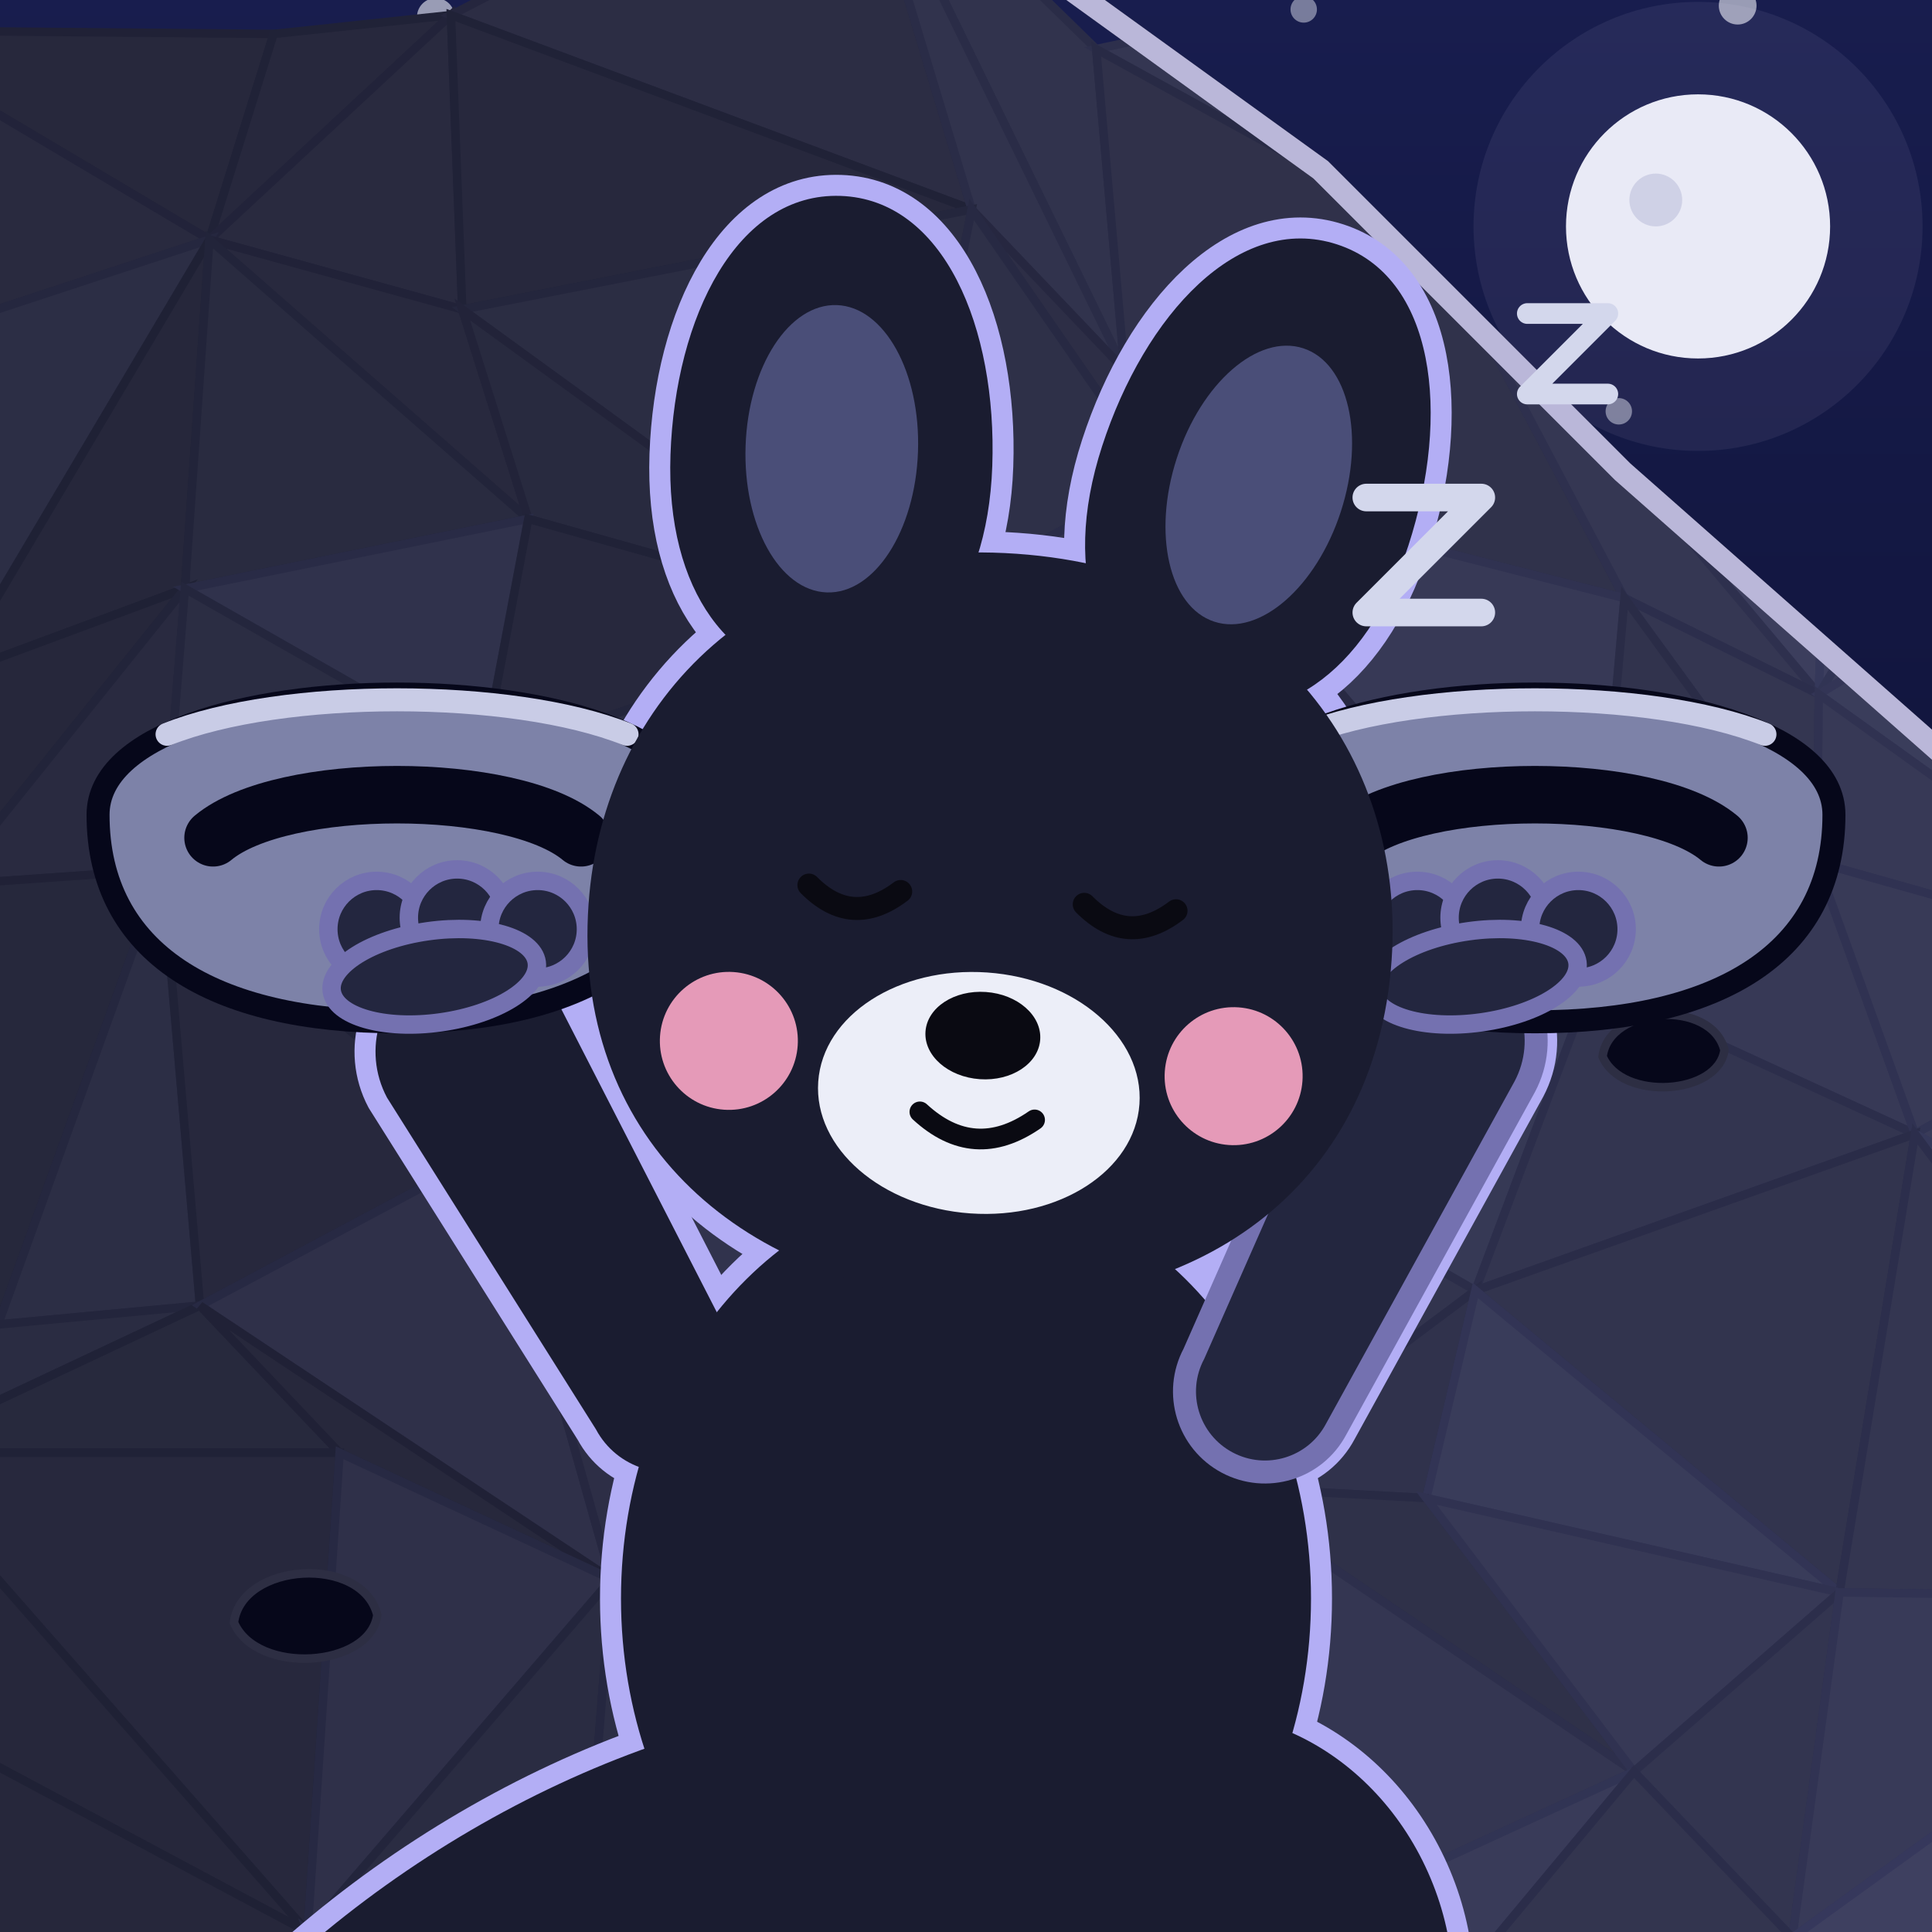
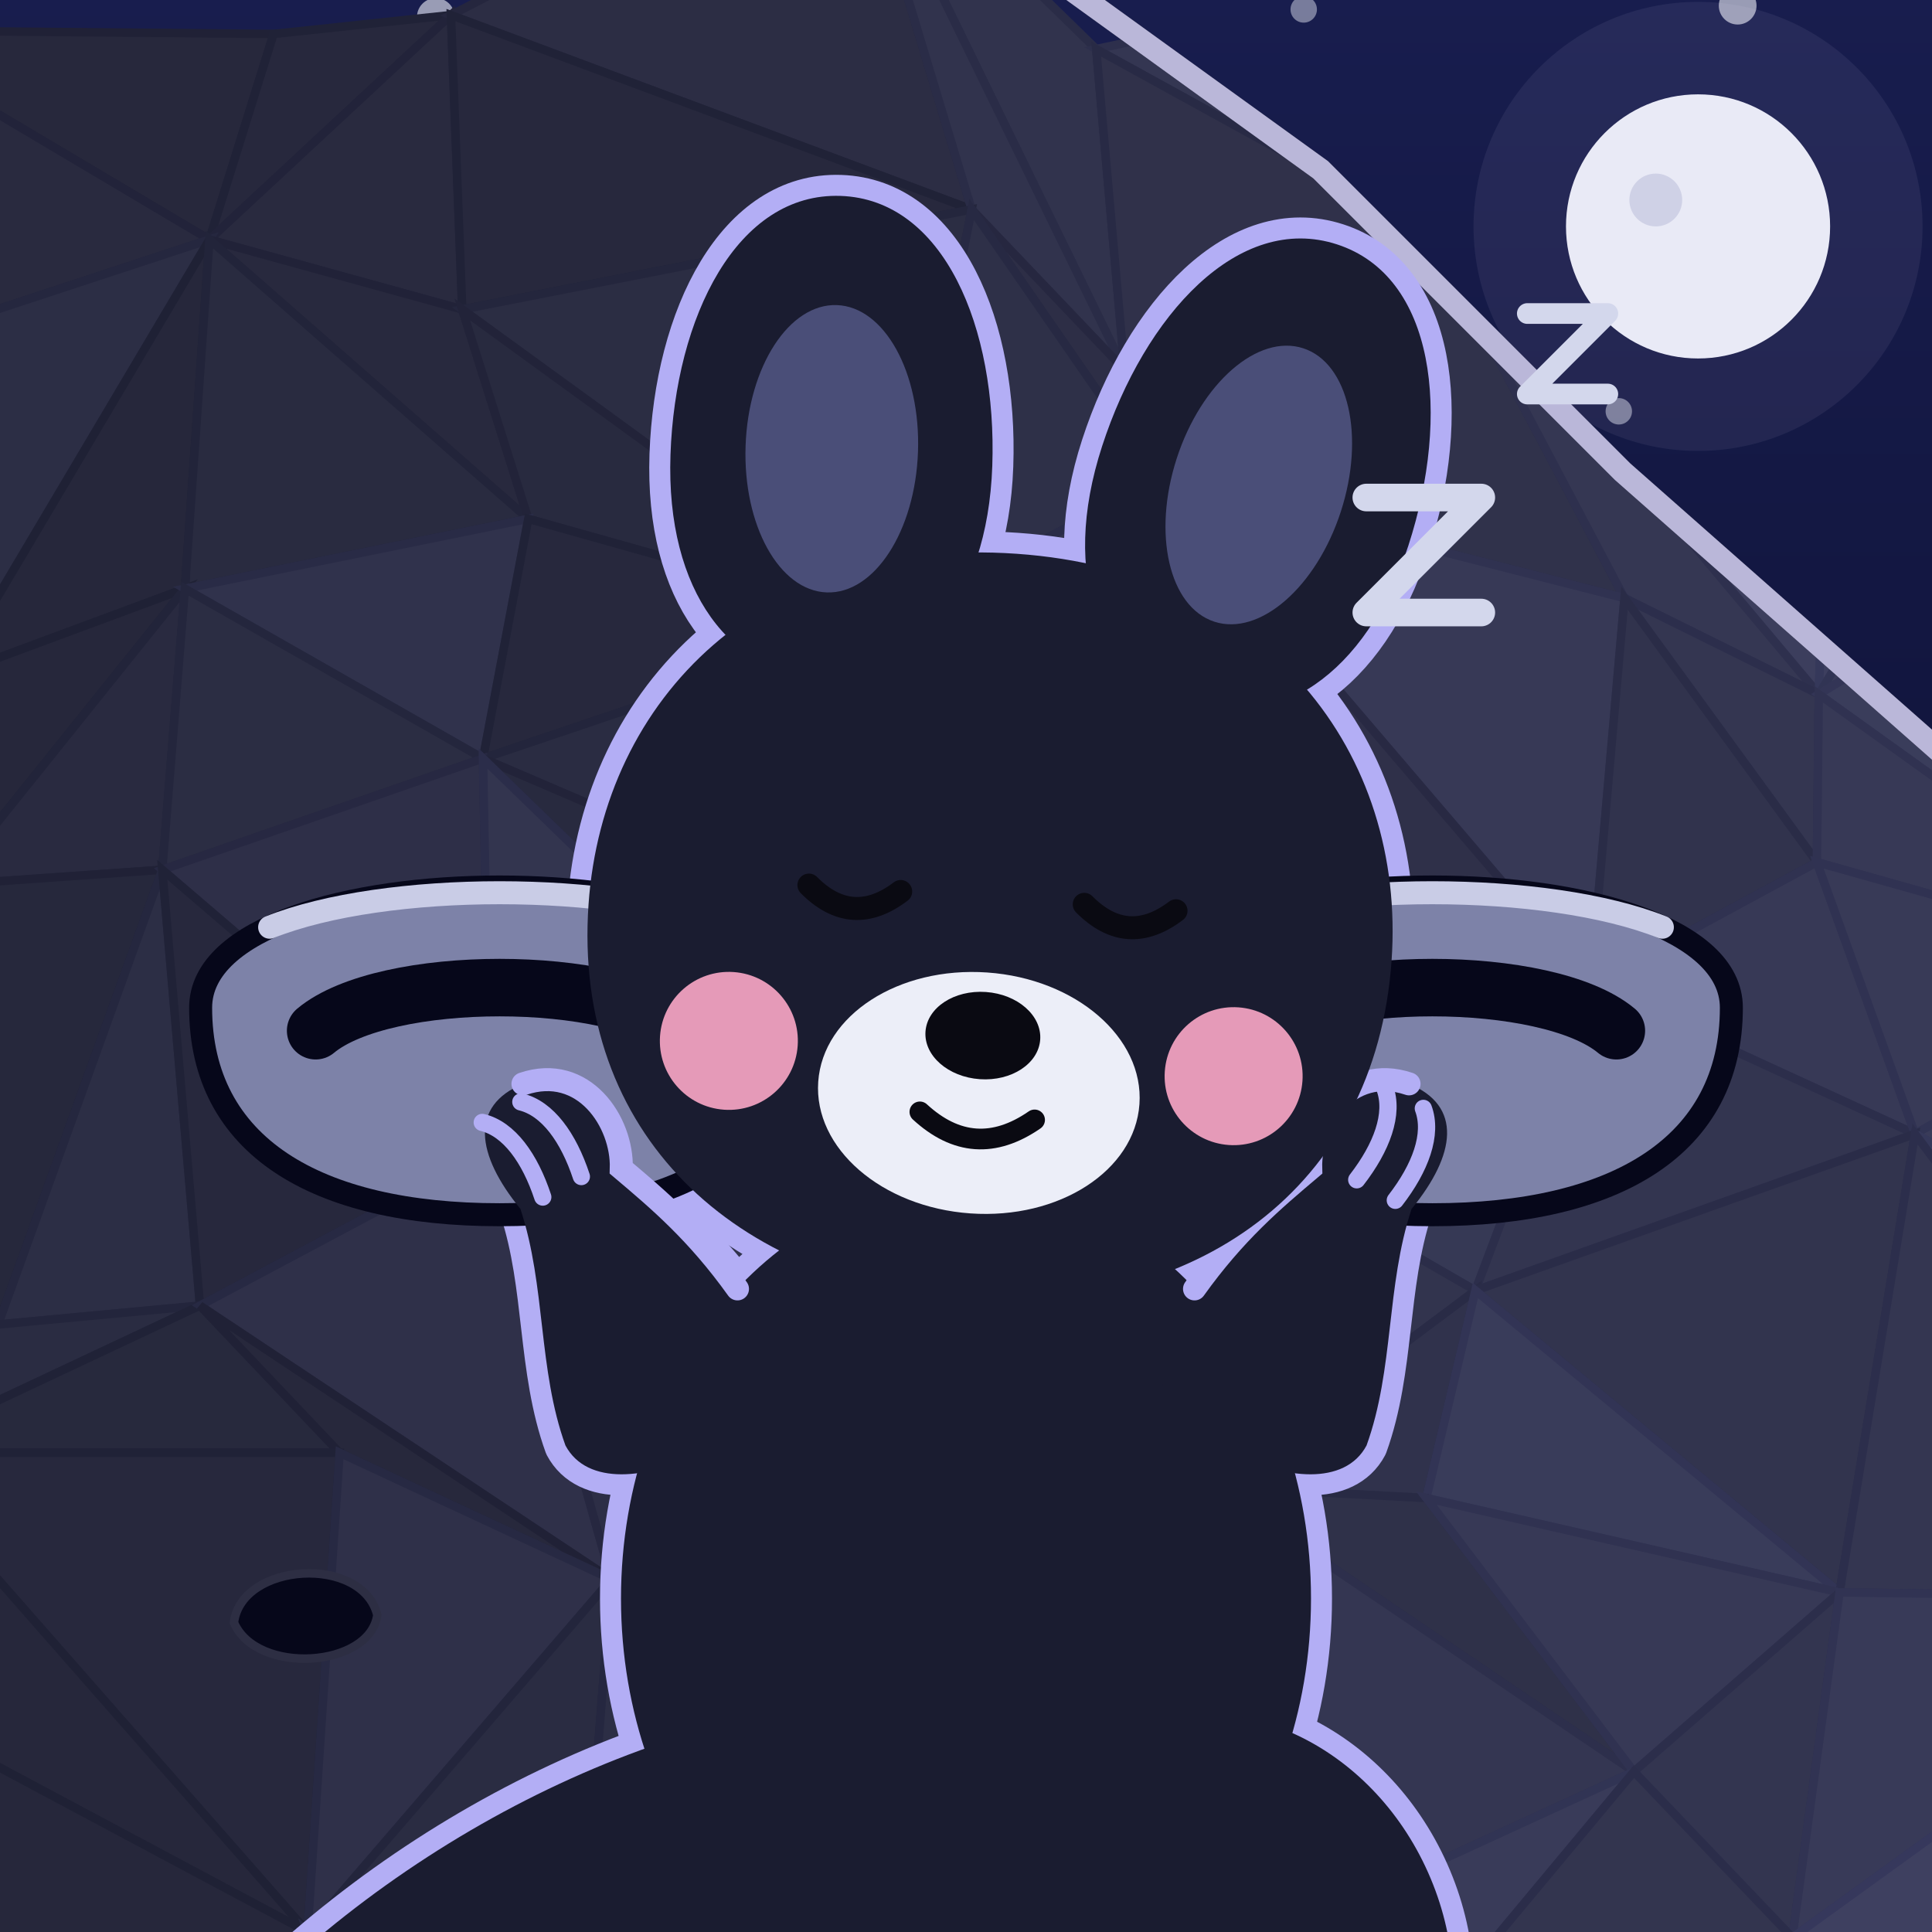
<svg xmlns="http://www.w3.org/2000/svg" viewBox="0 0 1024 1024" width="1024" height="1024" role="img" aria-label="App icon, Rest">
  <defs>
    <clipPath id="ic-rest-1024">
      <rect width="1024" height="1024" rx="0" />
    </clipPath>
    <linearGradient id="ib-rest-1024" x1="0" y1="0" x2="0" y2="1">
      <stop offset="0" stop-color="#181D4E" />
      <stop offset="1" stop-color="#080A26" />
    </linearGradient>
  </defs>
  <g clip-path="url(#ic-rest-1024)">
    <rect width="1024" height="1024" fill="url(#ib-rest-1024)" />
    <circle cx="524" cy="212" r="7" fill="#EEF0FA" opacity="0.45" />
    <circle cx="921" cy="3" r="10" fill="#EEF0FA" opacity="0.6" />
    <circle cx="294" cy="214" r="13" fill="#EEF0FA" opacity="0.75" />
    <circle cx="691" cy="5" r="7" fill="#EEF0FA" opacity="0.45" />
    <circle cx="64" cy="216" r="10" fill="#EEF0FA" opacity="0.6" />
    <circle cx="461" cy="7" r="13" fill="#EEF0FA" opacity="0.75" />
    <circle cx="858" cy="218" r="7" fill="#EEF0FA" opacity="0.45" />
    <circle cx="231" cy="9" r="10" fill="#EEF0FA" opacity="0.6" />
    <circle cx="628" cy="220" r="13" fill="#EEF0FA" opacity="0.75" />
    <circle cx="900" cy="120" r="119" fill="#E9E6FF" opacity=".07" />
    <circle cx="900" cy="120" r="70" fill="#E9EAF6" />
    <circle cx="877.6" cy="106" r="14" fill="#CFD1E6" />
    <g>
      <clipPath id="r-rest-1024">
        <path d="M-40 1064 L-40 -40 L520 -40 L700 90 L860 250 L1064 430 L1064 1064Z" />
      </clipPath>
      <g clip-path="url(#r-rest-1024)">
        <path d="M-76,16L145,18L111,127Z" fill="hsl(236 22% 19.4%)" stroke="hsl(236 26% 16.9%)" stroke-width="4.5" />
        <path d="M-76,16L111,127L-44,178Z" fill="hsl(236 22% 20.4%)" stroke="hsl(236 26% 17.9%)" stroke-width="4.5" />
        <path d="M145,18L239,8L111,127Z" fill="hsl(236 22% 19.6%)" stroke="hsl(236 26% 17.1%)" stroke-width="4.5" />
        <path d="M239,8L245,164L111,127Z" fill="hsl(236 22% 20.4%)" stroke="hsl(236 26% 17.9%)" stroke-width="4.5" />
        <path d="M239,8L451,-101L515,111Z" fill="hsl(236 22% 21.9%)" stroke="hsl(236 26% 19.4%)" stroke-width="4.5" />
        <path d="M239,8L515,111L245,164Z" fill="hsl(236 22% 19.6%)" stroke="hsl(236 26% 17.1%)" stroke-width="4.5" />
        <path d="M451,-101L581,26L596,196Z" fill="hsl(236 22% 24.7%)" stroke="hsl(236 26% 22.2%)" stroke-width="4.5" />
        <path d="M451,-101L596,196L515,111Z" fill="hsl(236 22% 24.7%)" stroke="hsl(236 26% 22.2%)" stroke-width="4.5" />
        <path d="M581,26L874,-36L759,124Z" fill="hsl(236 22% 26.2%)" stroke="hsl(236 26% 23.7%)" stroke-width="4.5" />
        <path d="M581,26L759,124L596,196Z" fill="hsl(236 22% 23.9%)" stroke="hsl(236 26% 21.4%)" stroke-width="4.5" />
        <path d="M874,-36L973,-33L759,124Z" fill="hsl(236 22% 29.9%)" stroke="hsl(236 26% 27.4%)" stroke-width="4.5" />
        <path d="M973,-33L974,77L759,124Z" fill="hsl(236 22% 29.2%)" stroke="hsl(236 26% 26.7%)" stroke-width="4.5" />
        <path d="M973,-33L1164,-2L974,77Z" fill="hsl(236 22% 27.6%)" stroke="hsl(236 26% 25.1%)" stroke-width="4.5" />
        <path d="M1164,-2L1098,147L974,77Z" fill="hsl(236 22% 29.1%)" stroke="hsl(236 26% 26.6%)" stroke-width="4.5" />
        <path d="M1164,-2L1358,-51L1098,147Z" fill="hsl(236 22% 30.2%)" stroke="hsl(236 26% 27.7%)" stroke-width="4.5" />
        <path d="M1358,-51L1357,73L1098,147Z" fill="hsl(236 22% 31.0%)" stroke="hsl(236 26% 28.5%)" stroke-width="4.5" />
        <path d="M-44,178L111,127L-26,358Z" fill="hsl(236 22% 22.2%)" stroke="hsl(236 26% 19.7%)" stroke-width="4.5" />
        <path d="M111,127L98,312L-26,358Z" fill="hsl(236 22% 19.0%)" stroke="hsl(236 26% 16.5%)" stroke-width="4.5" />
        <path d="M111,127L245,164L280,275Z" fill="hsl(236 22% 19.9%)" stroke="hsl(236 26% 17.4%)" stroke-width="4.5" />
        <path d="M111,127L280,275L98,312Z" fill="hsl(236 22% 20.6%)" stroke="hsl(236 26% 18.1%)" stroke-width="4.5" />
        <path d="M245,164L515,111L472,329Z" fill="hsl(236 22% 21.6%)" stroke="hsl(236 26% 19.1%)" stroke-width="4.5" />
        <path d="M245,164L472,329L280,275Z" fill="hsl(236 22% 20.3%)" stroke="hsl(236 26% 17.8%)" stroke-width="4.5" />
        <path d="M515,111L596,196L614,254Z" fill="hsl(236 22% 22.4%)" stroke="hsl(236 26% 19.9%)" stroke-width="4.5" />
        <path d="M515,111L614,254L472,329Z" fill="hsl(236 22% 23.2%)" stroke="hsl(236 26% 20.7%)" stroke-width="4.5" />
        <path d="M596,196L759,124L614,254Z" fill="hsl(236 22% 25.5%)" stroke="hsl(236 26% 23.0%)" stroke-width="4.5" />
        <path d="M759,124L861,317L614,254Z" fill="hsl(236 22% 24.1%)" stroke="hsl(236 26% 21.6%)" stroke-width="4.5" />
        <path d="M759,124L974,77L964,368Z" fill="hsl(236 22% 30.0%)" stroke="hsl(236 26% 27.5%)" stroke-width="4.5" />
        <path d="M759,124L964,368L861,317Z" fill="hsl(236 22% 26.7%)" stroke="hsl(236 26% 24.2%)" stroke-width="4.5" />
        <path d="M974,77L1098,147L964,368Z" fill="hsl(236 22% 30.6%)" stroke="hsl(236 26% 28.1%)" stroke-width="4.5" />
        <path d="M1098,147L1148,256L964,368Z" fill="hsl(236 22% 28.6%)" stroke="hsl(236 26% 26.1%)" stroke-width="4.5" />
        <path d="M1098,147L1357,73L1148,256Z" fill="hsl(236 22% 30.1%)" stroke="hsl(236 26% 27.6%)" stroke-width="4.5" />
        <path d="M1357,73L1287,357L1148,256Z" fill="hsl(236 22% 31.0%)" stroke="hsl(236 26% 28.5%)" stroke-width="4.5" />
        <path d="M-26,358L98,312L-28,469Z" fill="hsl(236 22% 19.1%)" stroke="hsl(236 26% 16.6%)" stroke-width="4.5" />
        <path d="M98,312L86,461L-28,469Z" fill="hsl(236 22% 20.5%)" stroke="hsl(236 26% 18.0%)" stroke-width="4.5" />
        <path d="M98,312L280,275L256,402Z" fill="hsl(236 22% 24.3%)" stroke="hsl(236 26% 21.8%)" stroke-width="4.5" />
        <path d="M98,312L256,402L86,461Z" fill="hsl(236 22% 21.6%)" stroke="hsl(236 26% 19.1%)" stroke-width="4.5" />
        <path d="M280,275L472,329L256,402Z" fill="hsl(236 22% 19.6%)" stroke="hsl(236 26% 17.1%)" stroke-width="4.5" />
        <path d="M472,329L496,505L256,402Z" fill="hsl(236 22% 21.3%)" stroke="hsl(236 26% 18.8%)" stroke-width="4.5" />
        <path d="M472,329L614,254L592,476Z" fill="hsl(236 22% 24.9%)" stroke="hsl(236 26% 22.4%)" stroke-width="4.5" />
        <path d="M472,329L592,476L496,505Z" fill="hsl(236 22% 26.0%)" stroke="hsl(236 26% 23.5%)" stroke-width="4.5" />
        <path d="M614,254L861,317L843,522Z" fill="hsl(236 22% 27.7%)" stroke="hsl(236 26% 25.2%)" stroke-width="4.5" />
        <path d="M614,254L843,522L592,476Z" fill="hsl(236 22% 23.5%)" stroke="hsl(236 26% 21.0%)" stroke-width="4.5" />
        <path d="M861,317L964,368L963,457Z" fill="hsl(236 22% 26.0%)" stroke="hsl(236 26% 23.5%)" stroke-width="4.5" />
        <path d="M861,317L963,457L843,522Z" fill="hsl(236 22% 24.6%)" stroke="hsl(236 26% 22.1%)" stroke-width="4.5" />
        <path d="M964,368L1148,256L1169,515Z" fill="hsl(236 22% 29.4%)" stroke="hsl(236 26% 26.9%)" stroke-width="4.5" />
        <path d="M964,368L1169,515L963,457Z" fill="hsl(236 22% 27.8%)" stroke="hsl(236 26% 25.3%)" stroke-width="4.5" />
        <path d="M1148,256L1287,357L1320,468Z" fill="hsl(236 22% 31.0%)" stroke="hsl(236 26% 28.5%)" stroke-width="4.5" />
        <path d="M1148,256L1320,468L1169,515Z" fill="hsl(236 22% 30.5%)" stroke="hsl(236 26% 28.0%)" stroke-width="4.5" />
        <path d="M-28,469L86,461L-1,702Z" fill="hsl(236 22% 19.2%)" stroke="hsl(236 26% 16.7%)" stroke-width="4.5" />
        <path d="M86,461L106,692L-1,702Z" fill="hsl(236 22% 22.1%)" stroke="hsl(236 26% 19.6%)" stroke-width="4.5" />
        <path d="M86,461L256,402L260,610Z" fill="hsl(236 22% 23.0%)" stroke="hsl(236 26% 20.5%)" stroke-width="4.5" />
        <path d="M86,461L260,610L106,692Z" fill="hsl(236 22% 19.6%)" stroke="hsl(236 26% 17.1%)" stroke-width="4.5" />
        <path d="M256,402L496,505L531,669Z" fill="hsl(236 22% 20.3%)" stroke="hsl(236 26% 17.8%)" stroke-width="4.5" />
        <path d="M256,402L531,669L260,610Z" fill="hsl(236 22% 25.5%)" stroke="hsl(236 26% 23.0%)" stroke-width="4.5" />
        <path d="M496,505L592,476L531,669Z" fill="hsl(236 22% 24.4%)" stroke="hsl(236 26% 21.9%)" stroke-width="4.5" />
        <path d="M592,476L600,579L531,669Z" fill="hsl(236 22% 26.8%)" stroke="hsl(236 26% 24.3%)" stroke-width="4.5" />
        <path d="M592,476L843,522L600,579Z" fill="hsl(236 22% 26.4%)" stroke="hsl(236 26% 23.9%)" stroke-width="4.5" />
        <path d="M843,522L782,684L600,579Z" fill="hsl(236 22% 27.4%)" stroke="hsl(236 26% 24.9%)" stroke-width="4.5" />
        <path d="M843,522L963,457L1015,601Z" fill="hsl(236 22% 27.7%)" stroke="hsl(236 26% 25.2%)" stroke-width="4.5" />
        <path d="M843,522L1015,601L782,684Z" fill="hsl(236 22% 25.8%)" stroke="hsl(236 26% 23.3%)" stroke-width="4.5" />
        <path d="M963,457L1169,515L1015,601Z" fill="hsl(236 22% 28.0%)" stroke="hsl(236 26% 25.5%)" stroke-width="4.5" />
        <path d="M1169,515L1151,675L1015,601Z" fill="hsl(236 22% 28.6%)" stroke="hsl(236 26% 26.1%)" stroke-width="4.5" />
        <path d="M1169,515L1320,468L1309,617Z" fill="hsl(236 22% 31.0%)" stroke="hsl(236 26% 28.5%)" stroke-width="4.5" />
        <path d="M1169,515L1309,617L1151,675Z" fill="hsl(236 22% 29.6%)" stroke="hsl(236 26% 27.1%)" stroke-width="4.5" />
        <path d="M-1,702L106,692L-60,770Z" fill="hsl(236 22% 21.1%)" stroke="hsl(236 26% 18.6%)" stroke-width="4.5" />
        <path d="M106,692L180,770L-60,770Z" fill="hsl(236 22% 19.7%)" stroke="hsl(236 26% 17.2%)" stroke-width="4.5" />
        <path d="M106,692L260,610L324,837Z" fill="hsl(236 22% 23.4%)" stroke="hsl(236 26% 20.9%)" stroke-width="4.5" />
        <path d="M106,692L324,837L180,770Z" fill="hsl(236 22% 19.4%)" stroke="hsl(236 26% 16.9%)" stroke-width="4.5" />
        <path d="M260,610L531,669L462,779Z" fill="hsl(236 22% 24.8%)" stroke="hsl(236 26% 22.3%)" stroke-width="4.5" />
        <path d="M260,610L462,779L324,837Z" fill="hsl(236 22% 22.4%)" stroke="hsl(236 26% 19.9%)" stroke-width="4.5" />
        <path d="M531,669L600,579L462,779Z" fill="hsl(236 22% 23.2%)" stroke="hsl(236 26% 20.7%)" stroke-width="4.5" />
        <path d="M600,579L643,788L462,779Z" fill="hsl(236 22% 22.1%)" stroke="hsl(236 26% 19.6%)" stroke-width="4.5" />
        <path d="M600,579L782,684L643,788Z" fill="hsl(236 22% 25.1%)" stroke="hsl(236 26% 22.6%)" stroke-width="4.5" />
        <path d="M782,684L756,794L643,788Z" fill="hsl(236 22% 24.3%)" stroke="hsl(236 26% 21.8%)" stroke-width="4.5" />
        <path d="M782,684L1015,601L975,844Z" fill="hsl(236 22% 25.0%)" stroke="hsl(236 26% 22.5%)" stroke-width="4.5" />
        <path d="M782,684L975,844L756,794Z" fill="hsl(236 22% 28.9%)" stroke="hsl(236 26% 26.4%)" stroke-width="4.5" />
        <path d="M1015,601L1151,675L1199,847Z" fill="hsl(236 22% 30.6%)" stroke="hsl(236 26% 28.1%)" stroke-width="4.5" />
        <path d="M1015,601L1199,847L975,844Z" fill="hsl(236 22% 26.0%)" stroke="hsl(236 26% 23.5%)" stroke-width="4.5" />
        <path d="M1151,675L1309,617L1283,835Z" fill="hsl(236 22% 31.0%)" stroke="hsl(236 26% 28.5%)" stroke-width="4.5" />
        <path d="M1151,675L1283,835L1199,847Z" fill="hsl(236 22% 28.2%)" stroke="hsl(236 26% 25.7%)" stroke-width="4.5" />
        <path d="M-60,770L180,770L163,1024Z" fill="hsl(236 22% 19.6%)" stroke="hsl(236 26% 17.1%)" stroke-width="4.5" />
        <path d="M-60,770L163,1024L-28,922Z" fill="hsl(236 22% 19.0%)" stroke="hsl(236 26% 16.5%)" stroke-width="4.5" />
        <path d="M180,770L324,837L163,1024Z" fill="hsl(236 22% 23.4%)" stroke="hsl(236 26% 20.9%)" stroke-width="4.5" />
        <path d="M324,837L309,1028L163,1024Z" fill="hsl(236 22% 21.1%)" stroke="hsl(236 26% 18.6%)" stroke-width="4.5" />
        <path d="M324,837L462,779L309,1028Z" fill="hsl(236 22% 22.3%)" stroke="hsl(236 26% 19.8%)" stroke-width="4.5" />
        <path d="M462,779L410,1014L309,1028Z" fill="hsl(236 22% 22.4%)" stroke="hsl(236 26% 19.9%)" stroke-width="4.5" />
        <path d="M462,779L643,788L410,1014Z" fill="hsl(236 22% 26.0%)" stroke="hsl(236 26% 23.5%)" stroke-width="4.5" />
        <path d="M643,788L631,1047L410,1014Z" fill="hsl(236 22% 23.4%)" stroke="hsl(236 26% 20.9%)" stroke-width="4.5" />
        <path d="M643,788L756,794L866,939Z" fill="hsl(236 22% 23.6%)" stroke="hsl(236 26% 21.1%)" stroke-width="4.5" />
        <path d="M643,788L866,939L631,1047Z" fill="hsl(236 22% 26.2%)" stroke="hsl(236 26% 23.7%)" stroke-width="4.5" />
        <path d="M756,794L975,844L866,939Z" fill="hsl(236 22% 27.7%)" stroke="hsl(236 26% 25.2%)" stroke-width="4.5" />
        <path d="M975,844L950,1027L866,939Z" fill="hsl(236 22% 25.8%)" stroke="hsl(236 26% 23.3%)" stroke-width="4.5" />
        <path d="M975,844L1199,847L950,1027Z" fill="hsl(236 22% 28.3%)" stroke="hsl(236 26% 25.8%)" stroke-width="4.5" />
        <path d="M1199,847L1192,1046L950,1027Z" fill="hsl(236 22% 31.0%)" stroke="hsl(236 26% 28.5%)" stroke-width="4.5" />
        <path d="M1199,847L1283,835L1381,916Z" fill="hsl(236 22% 29.5%)" stroke="hsl(236 26% 27.0%)" stroke-width="4.5" />
        <path d="M1199,847L1381,916L1192,1046Z" fill="hsl(236 22% 30.1%)" stroke="hsl(236 26% 27.6%)" stroke-width="4.5" />
        <path d="M-28,922L163,1024L12,1114Z" fill="hsl(236 22% 19.0%)" stroke="hsl(236 26% 16.5%)" stroke-width="4.5" />
        <path d="M163,1024L195,1115L12,1114Z" fill="hsl(236 22% 21.8%)" stroke="hsl(236 26% 19.3%)" stroke-width="4.5" />
        <path d="M163,1024L309,1028L358,1195Z" fill="hsl(236 22% 24.1%)" stroke="hsl(236 26% 21.6%)" stroke-width="4.5" />
        <path d="M163,1024L358,1195L195,1115Z" fill="hsl(236 22% 23.3%)" stroke="hsl(236 26% 20.8%)" stroke-width="4.5" />
        <path d="M309,1028L410,1014L490,1158Z" fill="hsl(236 22% 20.9%)" stroke="hsl(236 26% 18.4%)" stroke-width="4.5" />
        <path d="M309,1028L490,1158L358,1195Z" fill="hsl(236 22% 24.1%)" stroke="hsl(236 26% 21.6%)" stroke-width="4.5" />
        <path d="M410,1014L631,1047L623,1107Z" fill="hsl(236 22% 23.6%)" stroke="hsl(236 26% 21.1%)" stroke-width="4.5" />
        <path d="M410,1014L623,1107L490,1158Z" fill="hsl(236 22% 22.2%)" stroke="hsl(236 26% 19.7%)" stroke-width="4.5" />
        <path d="M631,1047L866,939L746,1083Z" fill="hsl(236 22% 28.7%)" stroke="hsl(236 26% 26.2%)" stroke-width="4.5" />
        <path d="M631,1047L746,1083L623,1107Z" fill="hsl(236 22% 23.4%)" stroke="hsl(236 26% 20.9%)" stroke-width="4.5" />
        <path d="M866,939L950,1027L746,1083Z" fill="hsl(236 22% 25.5%)" stroke="hsl(236 26% 23.0%)" stroke-width="4.5" />
        <path d="M950,1027L930,1186L746,1083Z" fill="hsl(236 22% 26.6%)" stroke="hsl(236 26% 24.1%)" stroke-width="4.5" />
        <path d="M950,1027L1192,1046L930,1186Z" fill="hsl(236 22% 27.4%)" stroke="hsl(236 26% 24.9%)" stroke-width="4.5" />
        <path d="M1192,1046L1094,1132L930,1186Z" fill="hsl(236 22% 27.4%)" stroke="hsl(236 26% 24.9%)" stroke-width="4.5" />
        <path d="M1192,1046L1381,916L1319,1217Z" fill="hsl(236 22% 28.0%)" stroke="hsl(236 26% 25.5%)" stroke-width="4.5" />
        <path d="M1192,1046L1319,1217L1094,1132Z" fill="hsl(236 22% 28.8%)" stroke="hsl(236 26% 26.3%)" stroke-width="4.5" />
        <path d="M12,1114L195,1115L131,1307Z" fill="hsl(236 22% 20.4%)" stroke="hsl(236 26% 17.9%)" stroke-width="4.5" />
        <path d="M12,1114L131,1307L-82,1327Z" fill="hsl(236 22% 19.1%)" stroke="hsl(236 26% 16.6%)" stroke-width="4.5" />
        <path d="M195,1115L358,1195L305,1260Z" fill="hsl(236 22% 23.8%)" stroke="hsl(236 26% 21.3%)" stroke-width="4.5" />
        <path d="M195,1115L305,1260L131,1307Z" fill="hsl(236 22% 19.5%)" stroke="hsl(236 26% 17.0%)" stroke-width="4.5" />
        <path d="M358,1195L490,1158L494,1284Z" fill="hsl(236 22% 24.8%)" stroke="hsl(236 26% 22.3%)" stroke-width="4.5" />
        <path d="M358,1195L494,1284L305,1260Z" fill="hsl(236 22% 23.1%)" stroke="hsl(236 26% 20.6%)" stroke-width="4.5" />
        <path d="M490,1158L623,1107L494,1284Z" fill="hsl(236 22% 22.0%)" stroke="hsl(236 26% 19.5%)" stroke-width="4.5" />
        <path d="M623,1107L632,1276L494,1284Z" fill="hsl(236 22% 27.2%)" stroke="hsl(236 26% 24.7%)" stroke-width="4.5" />
        <path d="M623,1107L746,1083L844,1354Z" fill="hsl(236 22% 23.8%)" stroke="hsl(236 26% 21.3%)" stroke-width="4.5" />
        <path d="M623,1107L844,1354L632,1276Z" fill="hsl(236 22% 25.2%)" stroke="hsl(236 26% 22.7%)" stroke-width="4.5" />
        <path d="M746,1083L930,1186L844,1354Z" fill="hsl(236 22% 29.0%)" stroke="hsl(236 26% 26.5%)" stroke-width="4.5" />
        <path d="M930,1186L971,1268L844,1354Z" fill="hsl(236 22% 29.5%)" stroke="hsl(236 26% 27.0%)" stroke-width="4.5" />
        <path d="M930,1186L1094,1132L971,1268Z" fill="hsl(236 22% 26.8%)" stroke="hsl(236 26% 24.3%)" stroke-width="4.5" />
        <path d="M1094,1132L1206,1264L971,1268Z" fill="hsl(236 22% 27.8%)" stroke="hsl(236 26% 25.3%)" stroke-width="4.5" />
        <path d="M1094,1132L1319,1217L1332,1273Z" fill="hsl(236 22% 29.0%)" stroke="hsl(236 26% 26.5%)" stroke-width="4.5" />
        <path d="M1094,1132L1332,1273L1206,1264Z" fill="hsl(236 22% 29.0%)" stroke="hsl(236 26% 26.5%)" stroke-width="4.5" />
      </g>
      <path d="M124 860C128 828 192 824 200 856C196 884 136 888 124 860Z" fill="#06071A" stroke="hsl(236 20% 22%)" stroke-width="4.5" />
      <path d="M849.4 560C852.8 532.8 907.2 529.4 914 556.6C910.6 580.4 859.6 583.8 849.4 560Z" fill="#06071A" stroke="hsl(236 20% 22%)" stroke-width="4.5" />
      <path d="M-40 1064 L-40 -40 L520 -40 L700 90 L860 250 L1064 430 L1064 1064Z" fill="none" stroke="#04051A" stroke-width="12" stroke-linejoin="round" />
      <path d="M520 -40 L700 90 L860 250 L1064 430" fill="none" stroke="#D9D6FA" stroke-width="12" stroke-linecap="round" opacity=".85" />
    </g>
    <svg x="0" y="0" width="1024" height="1024" viewBox="-84 -150 168 168" preserveAspectRatio="xMidYMid slice">
      <g fill="#B3AEF5" stroke="#B3AEF5" stroke-width="3.652" stroke-linejoin="round">
        <g transform="translate(0 19)">
          <g data-part="body" transform="translate(0 0) rotate(0)">
            <g data-part="tail" transform="translate(-8 -6) rotate(6)">
              <g>
                <path d="M4 -16 C-18 -14 -40 0 -54 18 C-58 24 -53 30 -47 26 C-32 16 -16 12 4 12Z" />
              </g>
            </g>
            <g>
              <ellipse cx="0" cy="-30" rx="30" ry="36" />
            </g>
            <g data-part="thighFar" transform="translate(-16 -10) rotate(4)">
              <g data-part="shinFar" transform="translate(4 28) rotate(-4)">
                <g>
                  <path d="M-6 0 L-5 16 A5 5 0 0 0 5 16 L6 0 A6 6 0 0 0 -6 0Z" />
                </g>
                <g data-part="shoeFar" transform="translate(0 20) rotate(0)">
                  <g>
                    <path d="M-12 2 C-13 -12 13 -12 12 2 C12 12 -12 12 -12 2Z" fill="#0B0C16" />
                  </g>
                </g>
              </g>
              <g>
                <ellipse cx="6" cy="12" rx="19" ry="22" transform="rotate(-20 6 12)" />
              </g>
            </g>
            <g data-part="thighNear" transform="translate(16 -10) rotate(-4)">
              <g data-part="shinNear" transform="translate(4 28) rotate(4)">
                <g>
                  <path d="M-6 0 L-5 16 A5 5 0 0 0 5 16 L6 0 A6 6 0 0 0 -6 0Z" />
                </g>
                <g data-part="shoeNear" transform="translate(0 20) rotate(0)">
                  <g>
                    <path d="M-12 2 C-13 -12 13 -12 12 2 C12 12 -12 12 -12 2Z" fill="#0B0C16" />
                  </g>
                </g>
              </g>
              <g>
                <ellipse cx="6" cy="12" rx="19" ry="22" transform="rotate(-20 6 12)" />
              </g>
            </g>
            <g data-part="armFar" transform="translate(-26 -48) rotate(152)">
              <g>
-                 <path d="M-7 0 L-7.5 34 A8.5 8.5 0 0 0 9.5 34 L7 0 A7 7 0 0 0 -7 0Z" />
+                 <path d="M10 0 C10 -8 -10 -8 -10 0 C-10 8 -7 14 -5.5 19 C-7.5 22 -7 28.5 -1.5 29.5 C3.5 30 5 26 3.8 20 C5 13 9 7 10 0Z" />
              </g>
            </g>
            <g data-part="armNear" transform="translate(26 -48) rotate(-152)">
              <g>
-                 <path d="M-7 0 L-7.5 34 A8.5 8.5 0 0 0 9.5 34 L7 0 A7 7 0 0 0 -7 0Z" />
+                 <path d="M-10 0 C-10 -8 10 -8 10 0 C10 8 7 14 5.5 19 C7.5 22 7 28.5 1.5 29.5 C-3.5 30 -5 26 -3.8 20 C-5 13 -9 7 -10 0Z" />
              </g>
            </g>
            <g data-part="head" transform="translate(0 -58) rotate(4)">
              <g>
                <path d="M0 -63 C22 -63 35 -48 35 -30 C35 -10 20 2 0 2 C-20 2 -35 -10 -35 -30 C-35 -48 -22 -63 0 -63Z" />
              </g>
              <g data-part="earFar" transform="translate(-16 -52) rotate(-2)">
                <g>
                  <path d="M0 -41 C9 -41 14 -30 14 -18 C14 -6 8 1 0 1 C-8 1 -14 -6 -14 -18 C-14 -30 -9 -41 0 -41Z" />
                </g>
              </g>
              <g data-part="earNear" transform="translate(16 -52) rotate(14)">
                <g>
                  <path d="M0 -41 C9 -41 14 -30 14 -18 C14 -6 8 1 0 1 C-8 1 -14 -6 -14 -18 C-14 -30 -9 -41 0 -41Z" />
                </g>
              </g>
            </g>
          </g>
        </g>
      </g>
      <g transform="translate(0 19)">
        <g data-part="body" transform="translate(0 0) rotate(0)">
          <g data-part="tail" transform="translate(-8 -6) rotate(6)">
            <g fill="#1A1C30">
              <path d="M4 -16 C-18 -14 -40 0 -54 18 C-58 24 -53 30 -47 26 C-32 16 -16 12 4 12Z" />
            </g>
          </g>
          <g fill="#1A1C30">
            <ellipse cx="0" cy="-30" rx="30" ry="36" />
          </g>
          <g data-part="thighFar" transform="translate(-16 -10) rotate(4)">
            <g data-part="shinFar" transform="translate(4 28) rotate(-4)">
              <g fill="#1A1C30">
                <path d="M-6 0 L-5 16 A5 5 0 0 0 5 16 L6 0 A6 6 0 0 0 -6 0Z" />
              </g>
              <g data-part="shoeFar" transform="translate(0 20) rotate(0)">
                <g fill="#1A1C30">
                  <path d="M-12 2 C-13 -12 13 -12 12 2 C12 12 -12 12 -12 2Z" fill="#0B0C16" />
                  <g data-detail="">
-                     <path d="M-9.5 -1 C-10 -10 10 -10 9.5 -1 C6 1 -6 1 -9.5 -1Z" fill="#E9EAF4" stroke="#06071A" stroke-width="1.8" stroke-linejoin="round" />
-                     <path d="M-8.5 -5 L8.5 -5" stroke="#0B0C16" stroke-width="4" stroke-linecap="round" />
+                     <path d="M-9 -3 C-9.5 -10 9.5 -10 9 -3 C5 -1 -5 -1 -9 -3Z" fill="#262840" />
+                     <path d="M-12 1 C-11 -2 -9 -3 -8 -3 L-8 6 C-10 6 -12 4 -12 1Z" fill="#A99CF0" />
+                     <path d="M12 1 C11 -2 9 -3 8 -3 L8 6 C10 6 12 4 12 1Z" fill="#A99CF0" />
+                     <path d="M-9.5 -5.5 L9.5 -5.5" stroke="#14162A" stroke-width="5" stroke-linecap="round" />
+                     <path d="M-9.5 -5.5 L9.5 -5.5" stroke="#3A3D5E" stroke-width="1" stroke-linecap="round" stroke-dasharray="1.5 2" />
+                     <path d="M-11 4 C-6 7 6 7 11 4" fill="none" stroke="#3A3D5E" stroke-width="1.2" />
                  </g>
                </g>
              </g>
            </g>
            <g fill="#1A1C30">
              <ellipse cx="6" cy="12" rx="19" ry="22" transform="rotate(-20 6 12)" />
            </g>
          </g>
          <g data-part="thighNear" transform="translate(16 -10) rotate(-4)">
            <g data-part="shinNear" transform="translate(4 28) rotate(4)">
              <g fill="#1A1C30">
                <path d="M-6 0 L-5 16 A5 5 0 0 0 5 16 L6 0 A6 6 0 0 0 -6 0Z" />
              </g>
              <g data-part="shoeNear" transform="translate(0 20) rotate(0)">
                <g fill="#1A1C30">
                  <path d="M-12 2 C-13 -12 13 -12 12 2 C12 12 -12 12 -12 2Z" fill="#0B0C16" />
                  <g data-detail="">
-                     <path d="M-9.5 -1 C-10 -10 10 -10 9.5 -1 C6 1 -6 1 -9.5 -1Z" fill="#E9EAF4" stroke="#06071A" stroke-width="1.8" stroke-linejoin="round" />
-                     <path d="M-8.5 -5 L8.5 -5" stroke="#0B0C16" stroke-width="4" stroke-linecap="round" />
+                     <path d="M-9 -3 C-9.5 -10 9.5 -10 9 -3 C5 -1 -5 -1 -9 -3Z" fill="#262840" />
+                     <path d="M-12 1 C-11 -2 -9 -3 -8 -3 L-8 6 C-10 6 -12 4 -12 1Z" fill="#A99CF0" />
+                     <path d="M12 1 C11 -2 9 -3 8 -3 L8 6 C10 6 12 4 12 1Z" fill="#A99CF0" />
+                     <path d="M-9.5 -5.5 L9.5 -5.5" stroke="#14162A" stroke-width="5" stroke-linecap="round" />
+                     <path d="M-9.5 -5.5 L9.5 -5.5" stroke="#3A3D5E" stroke-width="1" stroke-linecap="round" stroke-dasharray="1.5 2" />
+                     <path d="M-11 4 C-6 7 6 7 11 4" fill="none" stroke="#3A3D5E" stroke-width="1.2" />
                  </g>
                </g>
              </g>
            </g>
            <g fill="#1A1C30">
              <ellipse cx="6" cy="12" rx="19" ry="22" transform="rotate(-20 6 12)" />
            </g>
          </g>
          <g data-part="armFar" transform="translate(-26 -48) rotate(152)">
-             <g fill="#1A1C30">
-               <path d="M-7 0 L-7.5 34 A8.5 8.5 0 0 0 9.5 34 L7 0 A7 7 0 0 0 -7 0Z" />
-             </g>
-             <g transform="translate(0 50) rotate(-152)">
+             <g transform="translate(0 31) rotate(-152)">
              <g>
                <path d="M-26 -6 C-26 -20 26 -20 26 -6 C26 6 16 12 0 12 C-16 12 -26 6 -26 -6Z" fill="#7D82A8" stroke="#06071A" stroke-width="2" />
                <path d="M-16 -4 C-10 -9 10 -9 16 -4" fill="none" stroke="#06071A" stroke-width="5" stroke-linecap="round" />
                <path d="M-20 -13 C-10 -17 10 -17 20 -13" fill="none" stroke="#C9CCE6" stroke-width="2" stroke-linecap="round" />
              </g>
            </g>
-             <g transform="translate(0 41) rotate(-152)">
-               <g fill="#23263F" stroke="#7471B0" stroke-width="1.6">
-                 <circle cx="-6" cy="-4" r="4.2" />
-                 <circle cx="1" cy="-5" r="4.2" />
-                 <circle cx="8" cy="-4" r="4.2" />
-                 <ellipse cx="-1" cy="0" rx="9" ry="4" transform="rotate(-8)" />
+             <g fill="#1A1C30">
+               <path d="M10 0 C10 -8 -10 -8 -10 0 C-10 8 -7 14 -5.5 19 C-7.5 22 -7 28.5 -1.5 29.5 C3.5 30 5 26 3.8 20 C5 13 9 7 10 0Z" />
+               <g data-detail="">
+                 <path d="M-9.6 5 C-8.8 11 -7.2 15 -5.6 19 C-7.6 22.5 -7 28.6 -1.5 29.5" fill="none" stroke="#B3AEF5" stroke-width="2" stroke-linecap="round" />
+               </g>
+             </g>
+             <g transform="translate(0 25) rotate(0)">
+               <g fill="none" stroke="#B3AEF5" stroke-width="1.5" stroke-linecap="round">
+                 <path d="M-2.2 -5 C-2.8 -1.5 -2.4 1.6 -0.6 3.2" />
+                 <path d="M1.6 -5 C1 -1.5 1.4 1.6 3.2 3.2" />
              </g>
            </g>
          </g>
          <g data-part="armNear" transform="translate(26 -48) rotate(-152)">
-             <g fill="#23263F" stroke="#7471B0" stroke-width="2">
-               <path d="M-7 0 L-7.5 34 A8.5 8.5 0 0 0 9.5 34 L7 0 A7 7 0 0 0 -7 0Z" />
-             </g>
-             <g transform="translate(0 50) rotate(152)">
+             <g transform="translate(0 31) rotate(152)">
              <g>
                <path d="M-26 -6 C-26 -20 26 -20 26 -6 C26 6 16 12 0 12 C-16 12 -26 6 -26 -6Z" fill="#7D82A8" stroke="#06071A" stroke-width="2" />
                <path d="M-16 -4 C-10 -9 10 -9 16 -4" fill="none" stroke="#06071A" stroke-width="5" stroke-linecap="round" />
                <path d="M-20 -13 C-10 -17 10 -17 20 -13" fill="none" stroke="#C9CCE6" stroke-width="2" stroke-linecap="round" />
              </g>
            </g>
-             <g transform="translate(0 41) rotate(152)">
-               <g fill="#23263F" stroke="#7471B0" stroke-width="1.6">
-                 <circle cx="-6" cy="-4" r="4.2" />
-                 <circle cx="1" cy="-5" r="4.2" />
-                 <circle cx="8" cy="-4" r="4.2" />
-                 <ellipse cx="-1" cy="0" rx="9" ry="4" transform="rotate(-8)" />
+             <g fill="#1A1C30">
+               <path d="M-10 0 C-10 -8 10 -8 10 0 C10 8 7 14 5.5 19 C7.5 22 7 28.5 1.5 29.5 C-3.5 30 -5 26 -3.8 20 C-5 13 -9 7 -10 0Z" />
+               <g data-detail="">
+                 <path d="M9.6 5 C8.8 11 7.2 15 5.6 19 C7.6 22.5 7 28.6 1.5 29.5" fill="none" stroke="#B3AEF5" stroke-width="2" stroke-linecap="round" />
+               </g>
+             </g>
+             <g transform="translate(0 25) rotate(0)">
+               <g fill="none" stroke="#B3AEF5" stroke-width="1.5" stroke-linecap="round">
+                 <path d="M-2.2 -5 C-2.8 -1.5 -2.4 1.6 -0.6 3.2" />
+                 <path d="M1.6 -5 C1 -1.5 1.4 1.6 3.2 3.2" />
              </g>
            </g>
          </g>
          <g data-part="head" transform="translate(0 -58) rotate(4)">
            <g fill="#1A1C30">
              <path d="M0 -63 C22 -63 35 -48 35 -30 C35 -10 20 2 0 2 C-20 2 -35 -10 -35 -30 C-35 -48 -22 -63 0 -63Z" />
              <g data-detail="">
                <ellipse cx="0" cy="-16" rx="14" ry="10.5" fill="#ECEEF8" />
                <ellipse cx="0" cy="-21" rx="5" ry="3.8" fill="#0A0A12" />
                <path d="M-5 -14 Q0 -10 5 -14" fill="none" stroke="#0A0A12" stroke-width="1.8" stroke-linecap="round" />
                <path d="M-16 -33 Q-12 -29.5 -8 -33" fill="none" stroke="#0A0A12" stroke-width="2" stroke-linecap="round" />
                <path d="M8 -33 Q12 -29.5 16 -33" fill="none" stroke="#0A0A12" stroke-width="2" stroke-linecap="round" />
                <circle data-blush="" cx="-22" cy="-19" r="6" fill="#E59AB8" />
                <circle data-blush="" cx="22" cy="-19" r="6" fill="#E59AB8" />
              </g>
            </g>
            <g data-part="earFar" transform="translate(-16 -52) rotate(-2)">
              <g fill="#1A1C30">
                <path d="M0 -41 C9 -41 14 -30 14 -18 C14 -6 8 1 0 1 C-8 1 -14 -6 -14 -18 C-14 -30 -9 -41 0 -41Z" />
                <g data-detail="">
                  <ellipse cx="0" cy="-19" rx="7.5" ry="12.5" fill="#4A4E78" />
                </g>
              </g>
            </g>
            <g data-part="earNear" transform="translate(16 -52) rotate(14)">
              <g fill="#1A1C30">
                <path d="M0 -41 C9 -41 14 -30 14 -18 C14 -6 8 1 0 1 C-8 1 -14 -6 -14 -18 C-14 -30 -9 -41 0 -41Z" />
                <g data-detail="">
                  <ellipse cx="0" cy="-19" rx="7.5" ry="12.5" fill="#4A4E78" />
                </g>
              </g>
            </g>
            <g transform="translate(30 -70) rotate(-4)">
              <g fill="none" stroke="#D3D7EC" stroke-width="2.4" stroke-linecap="round" stroke-linejoin="round">
                <path d="M0 0h10L0 10h10" />
                <path d="M14 -16h7l-7 7h7" stroke-width="1.8" />
              </g>
            </g>
          </g>
        </g>
      </g>
    </svg>
  </g>
</svg>
